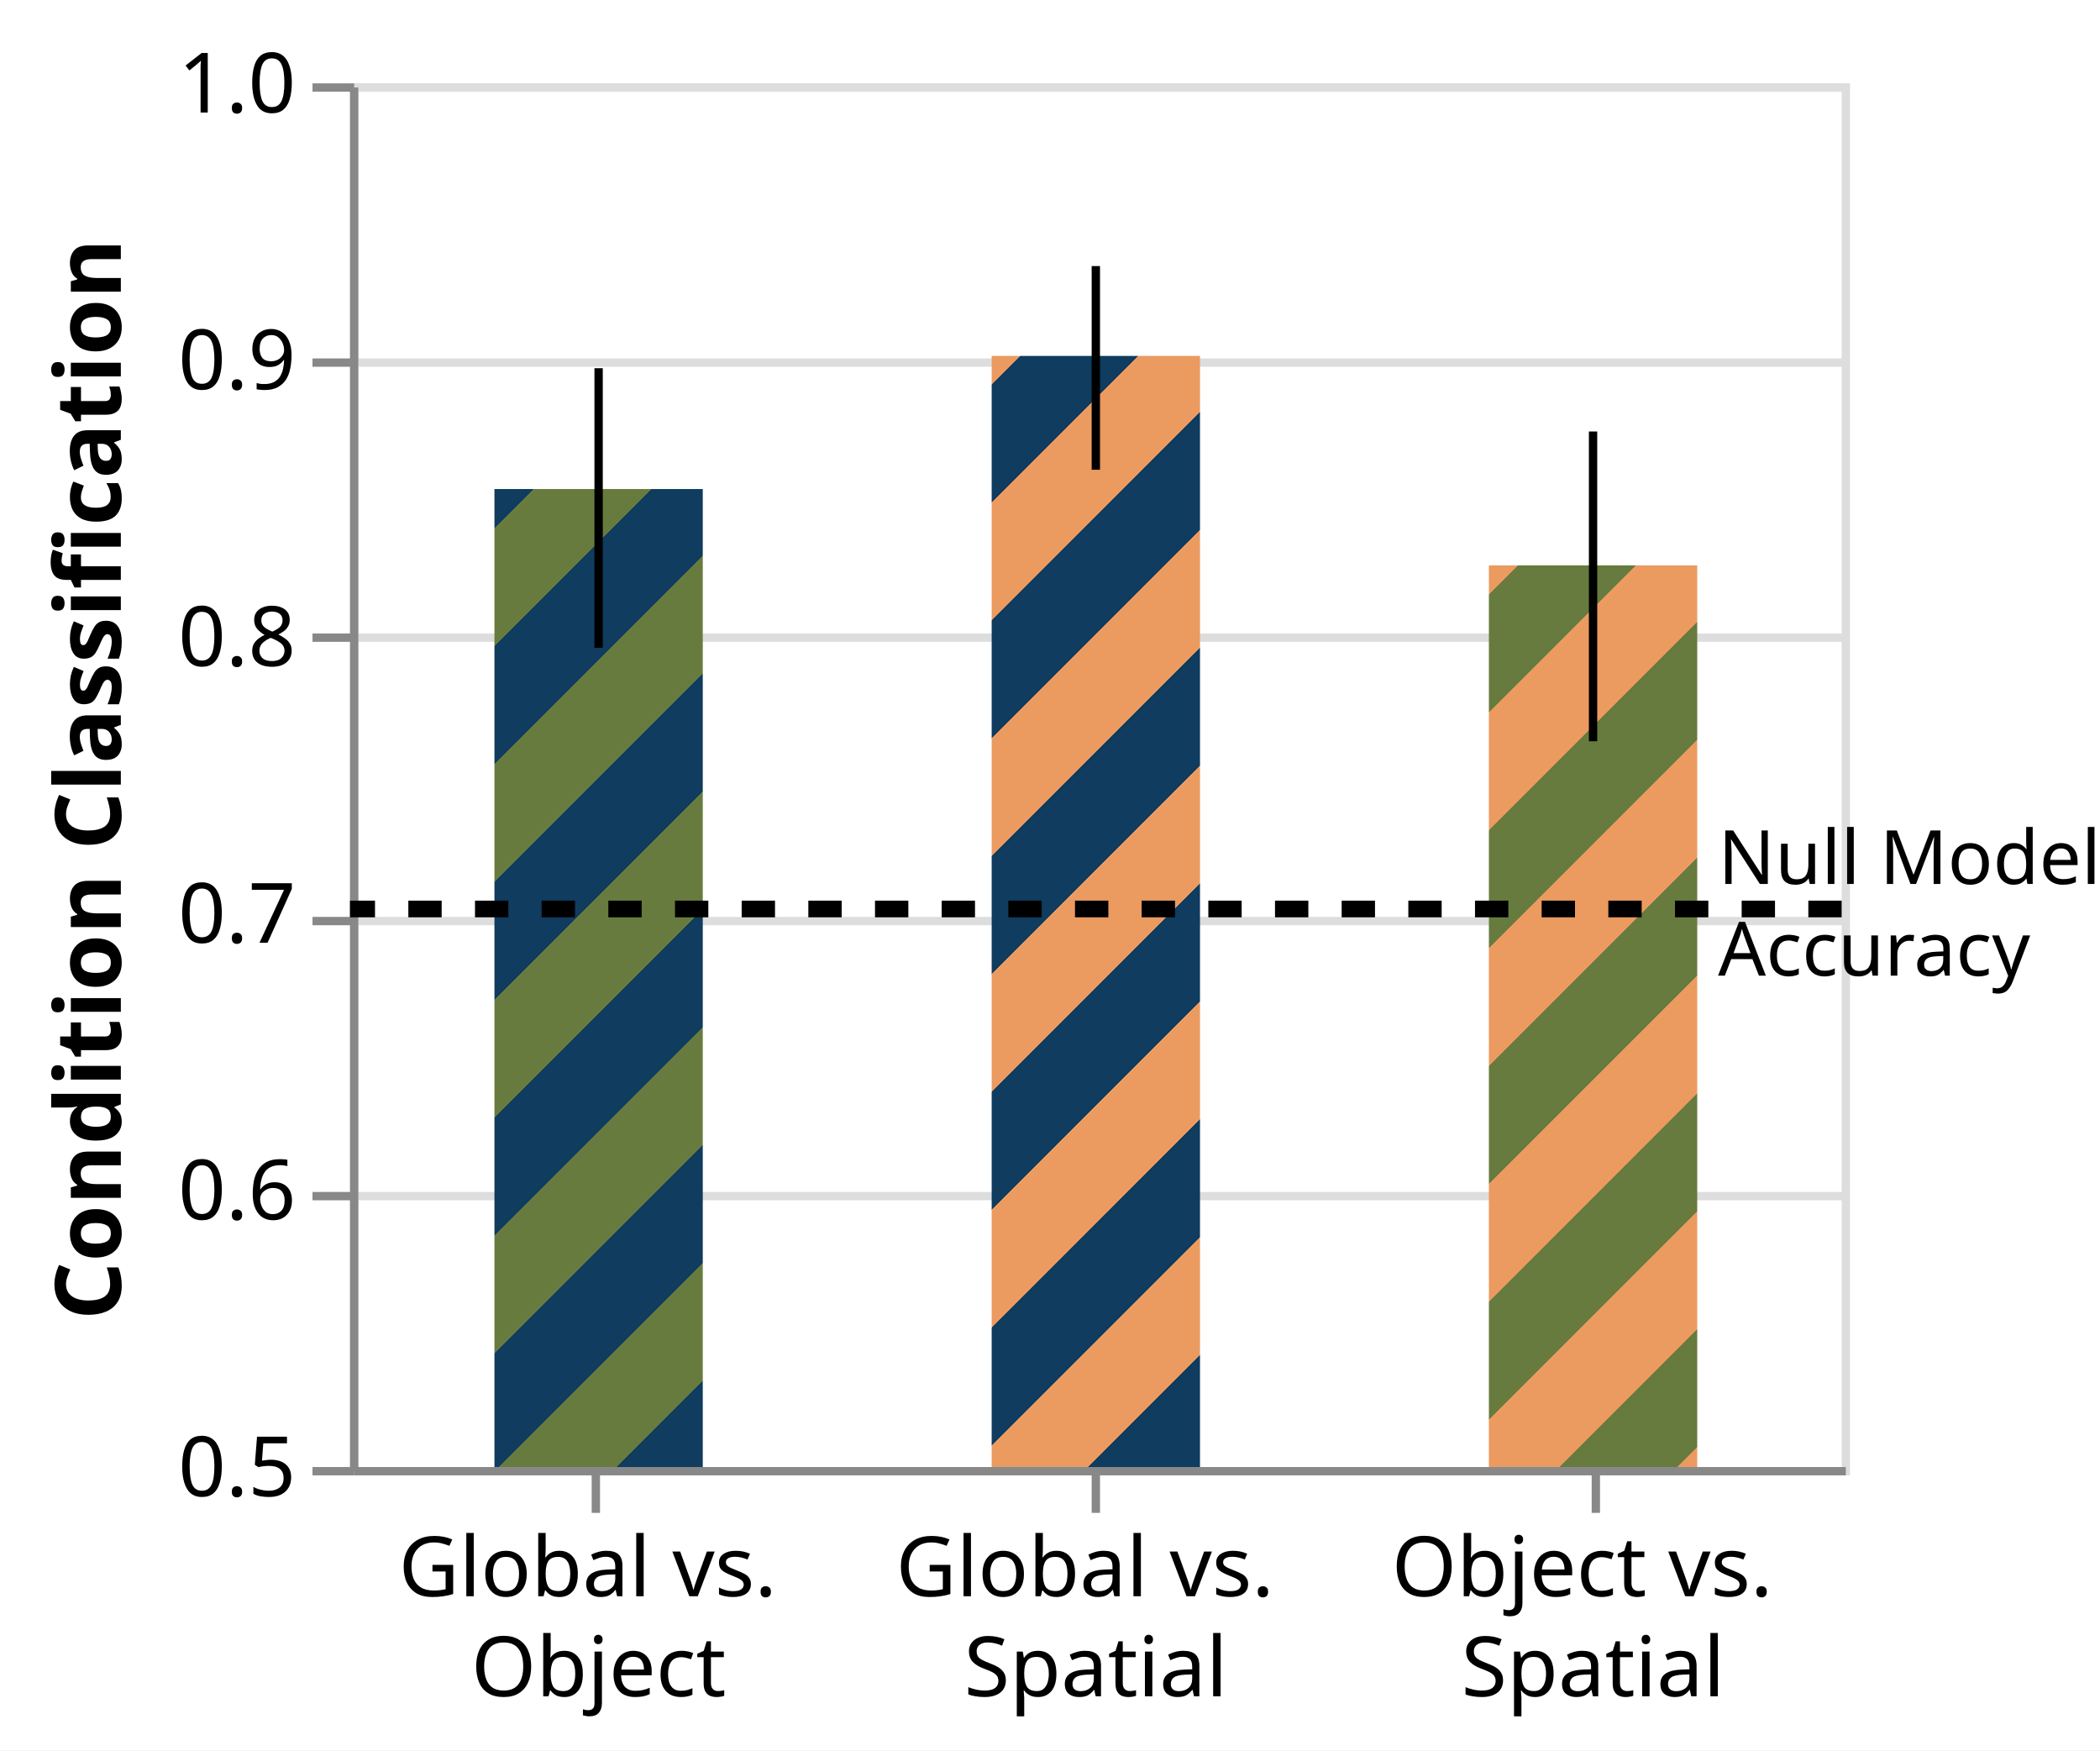
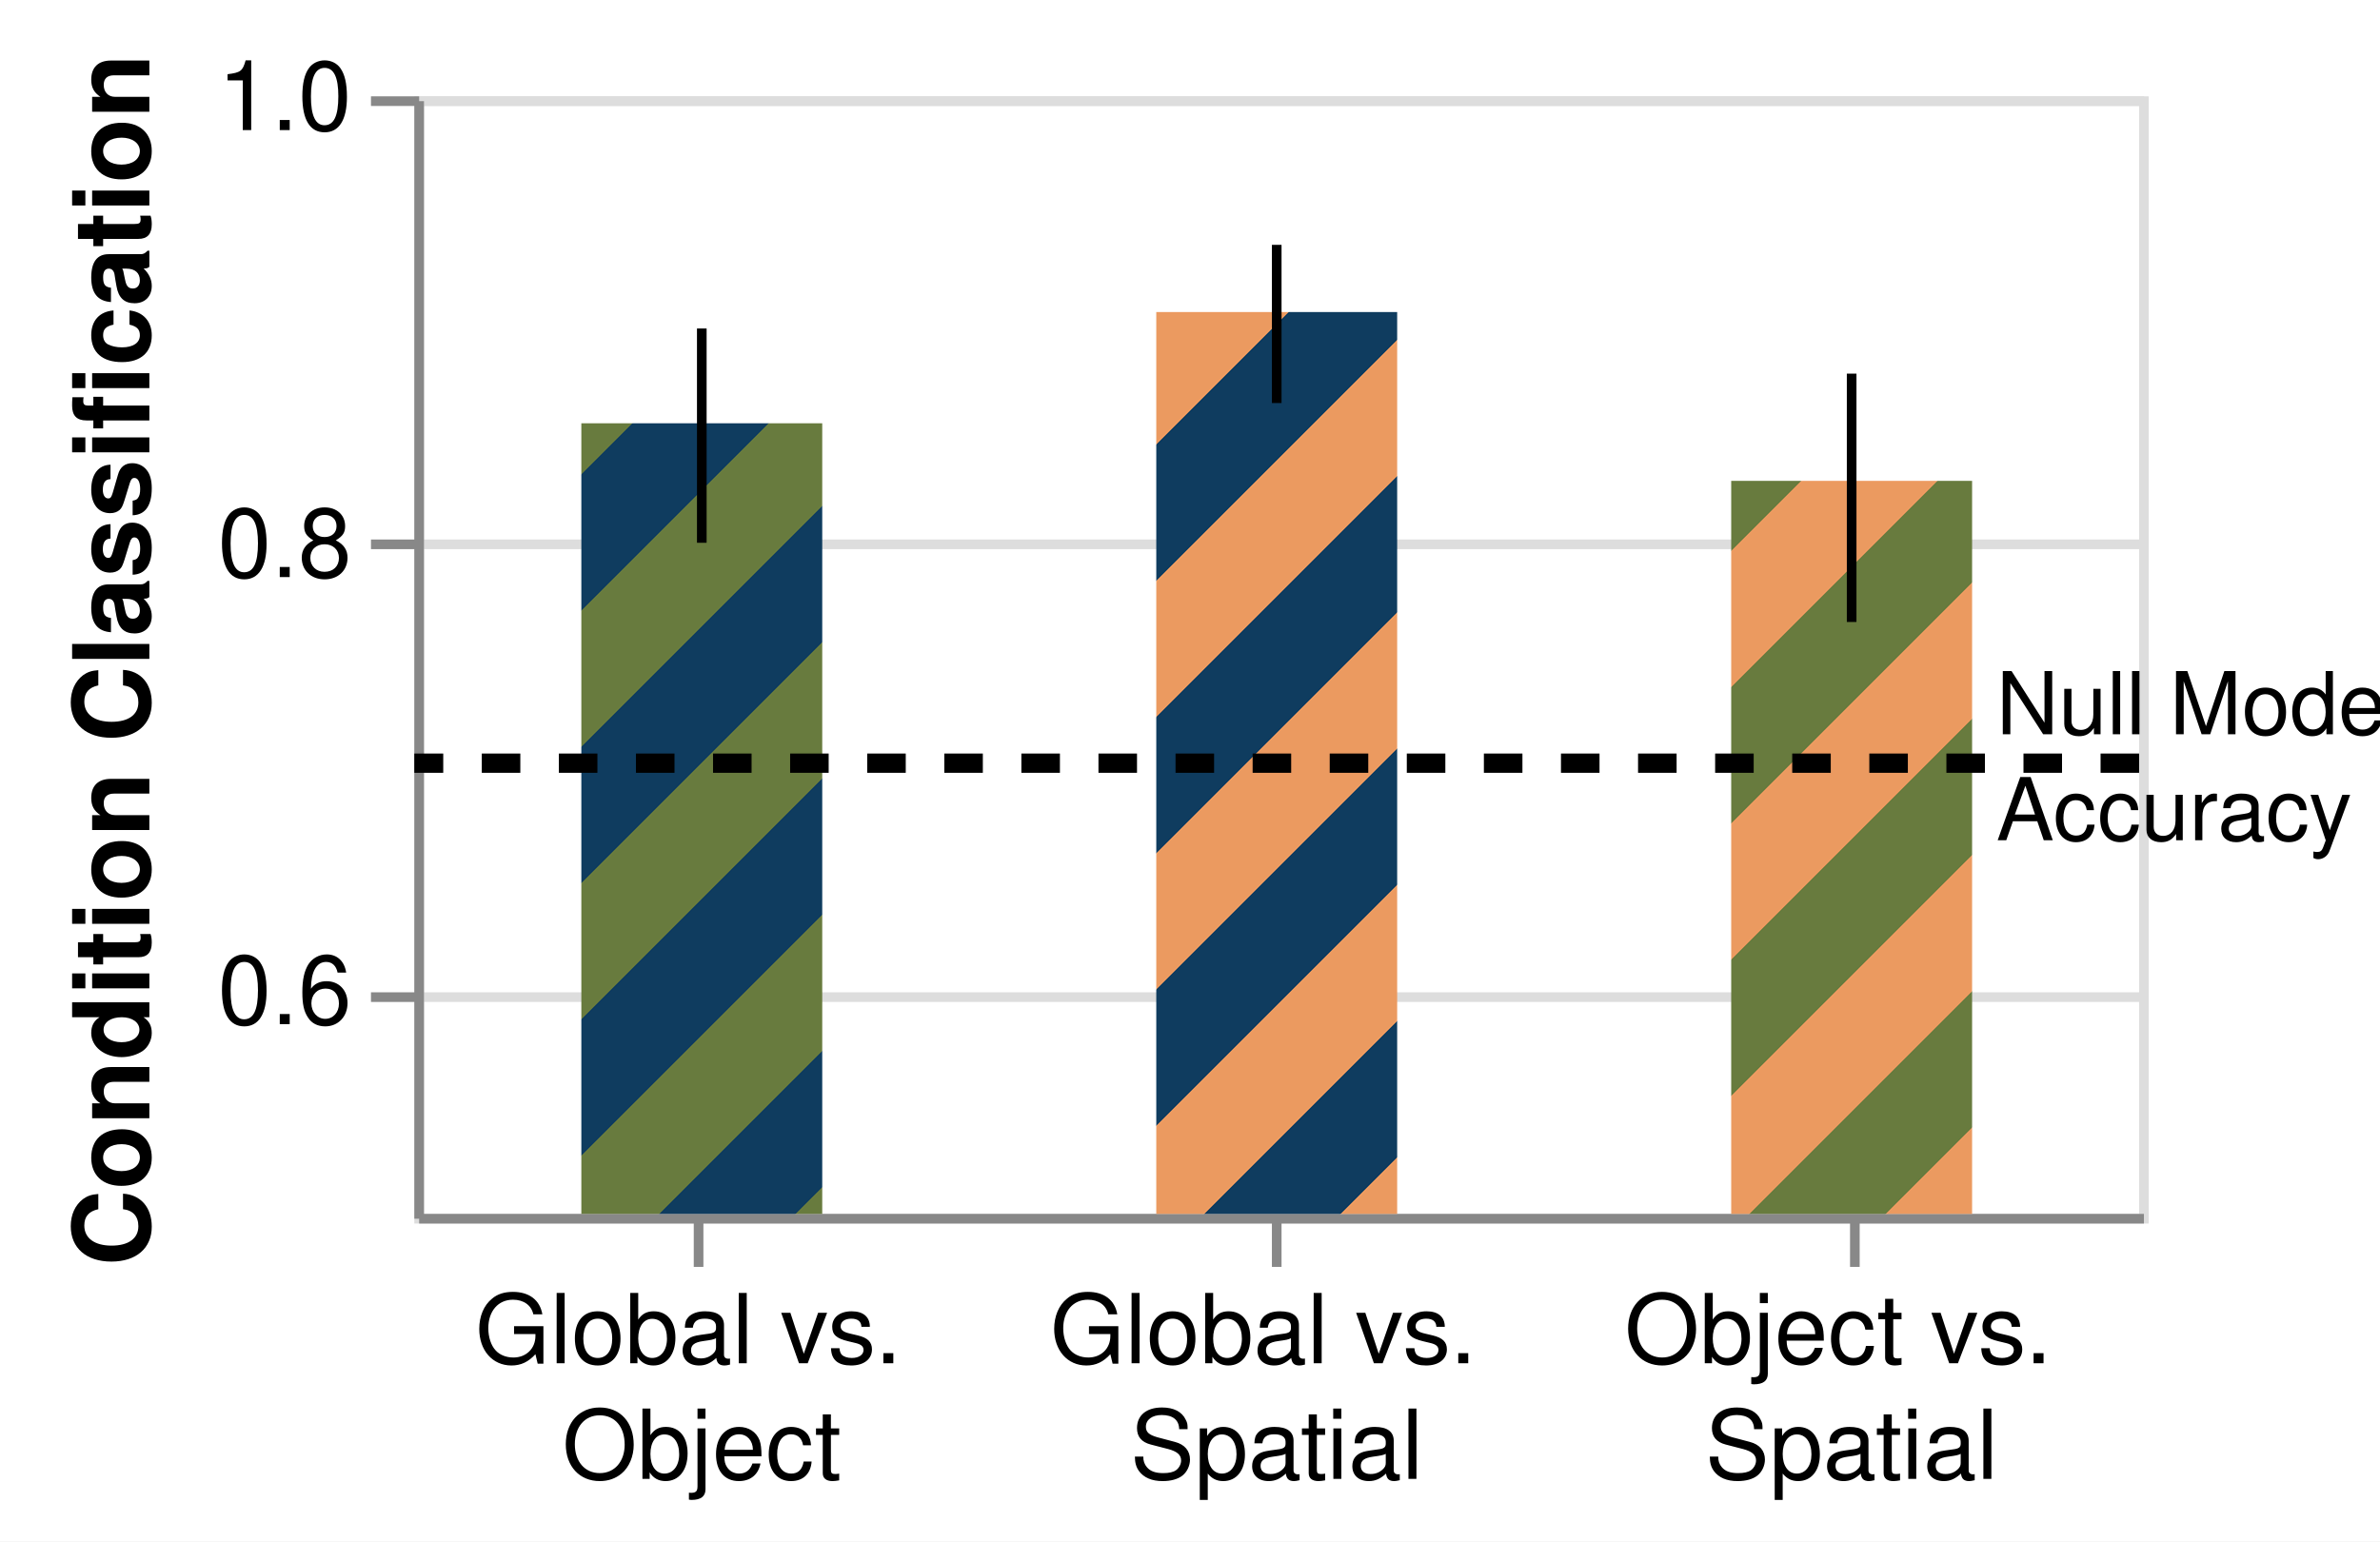
- <svg xmlns="http://www.w3.org/2000/svg" class="marks" width="252" height="210" viewBox="0 0 252 210" version="1.1">
+ <svg xmlns="http://www.w3.org/2000/svg" class="marks" width="247" height="160" viewBox="0 0 247 160" version="1.1">
  <defs>
    <pattern id="mix1_2" x="0" y="0" width="20" height="20" patternUnits="userSpaceOnUse" patternTransform="rotate(45)">
      <rect x="0" y="0" width="10" height="20" style="stroke:none;         fill:#0F3C5F;" />
      <rect x="10" y="0" width="10" height="20" style="stroke:none;         fill:#687B3E;" />
    </pattern>
    <pattern id="mix1_3" x="0" y="0" width="20" height="20" patternUnits="userSpaceOnUse" patternTransform="rotate(45)">
      <rect x="0" y="0" width="10" height="20" style="stroke:none;         fill:#0F3C5F;" />
      <rect x="10" y="0" width="10" height="20" style="stroke:none;         fill:#EB9A60;" />
    </pattern>
    <pattern id="mix2_3" x="0" y="0" width="20" height="20" patternUnits="userSpaceOnUse" patternTransform="rotate(45)">
      <rect x="0" y="0" width="10" height="20" style="stroke:none;         fill:#687B3E;" />
      <rect x="10" y="0" width="10" height="20" style="stroke:none;         fill:#EB9A60;" />
    </pattern>
  </defs>
-   <rect width="252" height="210" fill="white" />
-   <g fill="none" stroke-miterlimit="10" transform="translate(42,10)">
+   <rect width="247" height="160" fill="white" />
+   <g fill="none" stroke-miterlimit="10" transform="translate(43,10)">
    <g class="mark-group role-frame root" role="graphics-object" aria-roledescription="group mark container">
      <g transform="translate(0,0)">
-         <path class="background" aria-hidden="true" d="M0.5,0.5h179v166h-179Z" stroke="#ddd" />
+         <path class="background" aria-hidden="true" d="M0.5,0.5h179v116h-179Z" stroke="#ddd" />
        <g>
          <g class="mark-group role-axis" aria-hidden="true">
            <g transform="translate(0.5,0.5)">
              <path class="background" aria-hidden="true" d="M0,0h0v0h0Z" pointer-events="none" />
              <g>
                <g class="mark-rule role-axis-grid" pointer-events="none">
-                   <line transform="translate(0,166)" x2="179" y2="0" stroke="#ddd" stroke-width="1" opacity="1" />
-                   <line transform="translate(0,133)" x2="179" y2="0" stroke="#ddd" stroke-width="1" opacity="1" />
-                   <line transform="translate(0,100)" x2="179" y2="0" stroke="#ddd" stroke-width="1" opacity="1" />
-                   <line transform="translate(0,66)" x2="179" y2="0" stroke="#ddd" stroke-width="1" opacity="1" />
-                   <line transform="translate(0,33)" x2="179" y2="0" stroke="#ddd" stroke-width="1" opacity="1" />
+                   <line transform="translate(0,93)" x2="179" y2="0" stroke="#ddd" stroke-width="1" opacity="1" />
+                   <line transform="translate(0,46)" x2="179" y2="0" stroke="#ddd" stroke-width="1" opacity="1" />
                  <line transform="translate(0,0)" x2="179" y2="0" stroke="#ddd" stroke-width="1" opacity="1" />
                </g>
              </g>
              <path class="foreground" aria-hidden="true" d="" pointer-events="none" display="none" />
            </g>
          </g>
          <g class="mark-group role-axis" role="graphics-symbol" aria-roledescription="axis" aria-label="X-axis for a discrete scale with 3 values: Global vs.  Object, Global vs.  Spatial, Object vs.  Spatial">
-             <g transform="translate(0.5,166.5)">
+             <g transform="translate(0.5,116.5)">
              <path class="background" aria-hidden="true" d="M0,0h0v0h0Z" pointer-events="none" />
              <g>
                <g class="mark-rule role-axis-tick" pointer-events="none">
                  <line transform="translate(29,0)" x2="0" y2="5" stroke="#888" stroke-width="1" opacity="1" />
                  <line transform="translate(89,0)" x2="0" y2="5" stroke="#888" stroke-width="1" opacity="1" />
                  <line transform="translate(149,0)" x2="0" y2="5" stroke="#888" stroke-width="1" opacity="1" />
                </g>
                <g class="mark-text role-axis-label" pointer-events="none">
-                   <text text-anchor="middle" transform="translate(29.33333,15)" font-family="sans-serif" font-size="10px" fill="#000" opacity="1">
+                   <text text-anchor="middle" transform="translate(29.33333,15)" font-family="Helvetica" font-size="10px" fill="#000" opacity="1">
                    <tspan>Global vs.</tspan>
                    <tspan x="0" dy="12">Object</tspan>
                  </text>
-                   <text text-anchor="middle" transform="translate(89,15)" font-family="sans-serif" font-size="10px" fill="#000" opacity="1">
+                   <text text-anchor="middle" transform="translate(89,15)" font-family="Helvetica" font-size="10px" fill="#000" opacity="1">
                    <tspan>Global vs.</tspan>
                    <tspan x="0" dy="12">Spatial</tspan>
                  </text>
-                   <text text-anchor="middle" transform="translate(148.6667,15)" font-family="sans-serif" font-size="10px" fill="#000" opacity="1">
+                   <text text-anchor="middle" transform="translate(148.6667,15)" font-family="Helvetica" font-size="10px" fill="#000" opacity="1">
                    <tspan>Object vs.</tspan>
                    <tspan x="0" dy="12">Spatial</tspan>
                  </text>
                </g>
                <g class="mark-rule role-axis-domain" pointer-events="none">
                  <line transform="translate(0,0)" x2="179" y2="0" stroke="#888" stroke-width="1" opacity="1" />
                </g>
              </g>
              <path class="foreground" aria-hidden="true" d="" pointer-events="none" display="none" />
            </g>
          </g>
          <g class="mark-group role-axis" role="graphics-symbol" aria-roledescription="axis" aria-label="Y-axis titled 'Condition Classification' for a linear scale with values from 0.5 to 1.0">
            <g transform="translate(0.5,0.5)">
              <path class="background" aria-hidden="true" d="M0,0h0v0h0Z" pointer-events="none" />
              <g>
                <g class="mark-rule role-axis-tick" pointer-events="none">
-                   <line transform="translate(0,166)" x2="-5" y2="0" stroke="#888" stroke-width="1" opacity="1" />
-                   <line transform="translate(0,133)" x2="-5" y2="0" stroke="#888" stroke-width="1" opacity="1" />
-                   <line transform="translate(0,100)" x2="-5" y2="0" stroke="#888" stroke-width="1" opacity="1" />
-                   <line transform="translate(0,66)" x2="-5" y2="0" stroke="#888" stroke-width="1" opacity="1" />
-                   <line transform="translate(0,33)" x2="-5" y2="0" stroke="#888" stroke-width="1" opacity="1" />
+                   <line transform="translate(0,93)" x2="-5" y2="0" stroke="#888" stroke-width="1" opacity="1" />
+                   <line transform="translate(0,46)" x2="-5" y2="0" stroke="#888" stroke-width="1" opacity="1" />
                  <line transform="translate(0,0)" x2="-5" y2="0" stroke="#888" stroke-width="1" opacity="1" />
                </g>
                <g class="mark-text role-axis-label" pointer-events="none">
-                   <text text-anchor="end" transform="translate(-7,169)" font-family="sans-serif" font-size="10px" fill="#000" opacity="1">0.5</text>
-                   <text text-anchor="end" transform="translate(-7,135.8)" font-family="sans-serif" font-size="10px" fill="#000" opacity="1">0.6</text>
-                   <text text-anchor="end" transform="translate(-7,102.6)" font-family="sans-serif" font-size="10px" fill="#000" opacity="1">0.7</text>
-                   <text text-anchor="end" transform="translate(-7,69.4)" font-family="sans-serif" font-size="10px" fill="#000" opacity="1">0.8</text>
-                   <text text-anchor="end" transform="translate(-7,36.2)" font-family="sans-serif" font-size="10px" fill="#000" opacity="1">0.9</text>
-                   <text text-anchor="end" transform="translate(-7,3)" font-family="sans-serif" font-size="10px" fill="#000" opacity="1">1.0</text>
+                   <text text-anchor="end" transform="translate(-7,95.8)" font-family="Helvetica" font-size="10px" fill="#000" opacity="1">0.6</text>
+                   <text text-anchor="end" transform="translate(-7,49.4)" font-family="Helvetica" font-size="10px" fill="#000" opacity="1">0.8</text>
+                   <text text-anchor="end" transform="translate(-7,3)" font-family="Helvetica" font-size="10px" fill="#000" opacity="1">1.0</text>
                </g>
                <g class="mark-rule role-axis-domain" pointer-events="none">
-                   <line transform="translate(0,166)" x2="0" y2="-166" stroke="#888" stroke-width="1" opacity="1" />
+                   <line transform="translate(0,116)" x2="0" y2="-116" stroke="#888" stroke-width="1" opacity="1" />
                </g>
                <g class="mark-text role-axis-title" pointer-events="none">
-                   <text text-anchor="middle" transform="translate(-26,83) rotate(-90) translate(0,-2)" font-family="sans-serif" font-size="11px" font-weight="bold" fill="#000" opacity="1">Condition Classification</text>
+                   <text text-anchor="middle" transform="translate(-26,58) rotate(-90) translate(0,-2)" font-family="Helvetica" font-size="11px" font-weight="bold" fill="#000" opacity="1">Condition Classification</text>
                </g>
              </g>
              <path class="foreground" aria-hidden="true" d="" pointer-events="none" display="none" />
            </g>
          </g>
          <g class="mark-rect role-mark layer_0_layer_0_marks" role="graphics-object" aria-roledescription="rect mark container">
-             <path aria-label=": Global vs.  Object; compname: Global vs.  Object; Condition Classification: 0.853406696898" role="graphics-symbol" aria-roledescription="bar" d="M17.333,48.669h25v117.331h-25Z" fill="url(#mix1_2)" />
-             <path aria-label=": Global vs.  Spatial; compname: Global vs.  Spatial; Condition Classification: 0.901505935318" role="graphics-symbol" aria-roledescription="bar" d="M77,32.7h25v133.3h-25Z" fill="url(#mix1_3)" />
-             <path aria-label=": Object vs.  Spatial; compname: Object vs.  Spatial; Condition Classification: 0.82581858742" role="graphics-symbol" aria-roledescription="bar" d="M136.667,57.828h25v108.172h-25Z" fill="url(#mix2_3)" />
+             <path aria-label=": Global vs.  Object; compname: Global vs.  Object; Condition Classification: 0.853723511918" role="graphics-symbol" aria-roledescription="bar" d="M17.333,33.936h25v82.064h-25Z" fill="url(#mix1_2)" />
+             <path aria-label=": Global vs.  Spatial; compname: Global vs.  Spatial; Condition Classification: 0.90349467451" role="graphics-symbol" aria-roledescription="bar" d="M77,22.389h25v93.611h-25Z" fill="url(#mix1_3)" />
+             <path aria-label=": Object vs.  Spatial; compname: Object vs.  Spatial; Condition Classification: 0.827965442097" role="graphics-symbol" aria-roledescription="bar" d="M136.667,39.912h25v76.088h-25Z" fill="url(#mix2_3)" />
          </g>
          <g class="mark-rule role-mark layer_0_layer_1_marks" role="graphics-object" aria-roledescription="rule mark container">
-             <line aria-label=": Global vs.  Object; upper: 0.897067237158; Condition Classification: 0.79603747175" role="graphics-symbol" aria-roledescription="rule mark" transform="translate(29.83333,67.71556)" x2="0" y2="-33.542" stroke="black" />
-             <line aria-label=": Global vs.  Spatial; upper: 0.933975011354; Condition Classification: 0.860380822521" role="graphics-symbol" aria-roledescription="rule mark" transform="translate(89.5,46.35357)" x2="0" y2="-24.433" stroke="black" />
-             <line aria-label=": Object vs.  Spatial; upper: 0.874198116336; Condition Classification: 0.762263862675" role="graphics-symbol" aria-roledescription="rule mark" transform="translate(149.1667,78.9284)" x2="0" y2="-37.162" stroke="black" />
+             <line aria-label=": Global vs.  Object; upper: 0.896132774091; Condition Classification: 0.800263589224" role="graphics-symbol" aria-roledescription="rule mark" transform="translate(29.83333,46.33885)" x2="0" y2="-22.242" stroke="black" />
+             <line aria-label=": Global vs.  Spatial; upper: 0.933558822083; Condition Classification: 0.862786843504" role="graphics-symbol" aria-roledescription="rule mark" transform="translate(89.5,31.83345)" x2="0" y2="-16.419" stroke="black" />
+             <line aria-label=": Object vs.  Spatial; upper: 0.875937747522; Condition Classification: 0.764828866217" role="graphics-symbol" aria-roledescription="rule mark" transform="translate(149.1667,54.5597)" x2="0" y2="-25.777" stroke="black" />
          </g>
          <g class="mark-rule role-mark layer_1_layer_0_marks" role="graphics-symbol" aria-roledescription="rule mark container">
-             <line transform="translate(179,99.04983)" x2="-179" y2="0" stroke="black" stroke-width="2" stroke-dasharray="4,4" />
+             <line transform="translate(179,69.21555)" x2="-179" y2="0" stroke="black" stroke-width="2" stroke-dasharray="4,4" />
          </g>
          <g class="mark-text role-mark layer_1_layer_1_marks" role="graphics-object" aria-roledescription="text mark container">
-             <text text-anchor="start" transform="translate(164.1667,96.04983)" font-family="sans-serif" font-size="9px" fill="black">
+             <text text-anchor="start" transform="translate(164.1667,66.21555)" font-family="Helvetica" font-size="9px" fill="black">
              <tspan>Null Model</tspan>
              <tspan x="0" dy="11">Accuracy</tspan>
            </text>
          </g>
        </g>
        <path class="foreground" aria-hidden="true" d="" display="none" />
      </g>
    </g>
  </g>
</svg>
